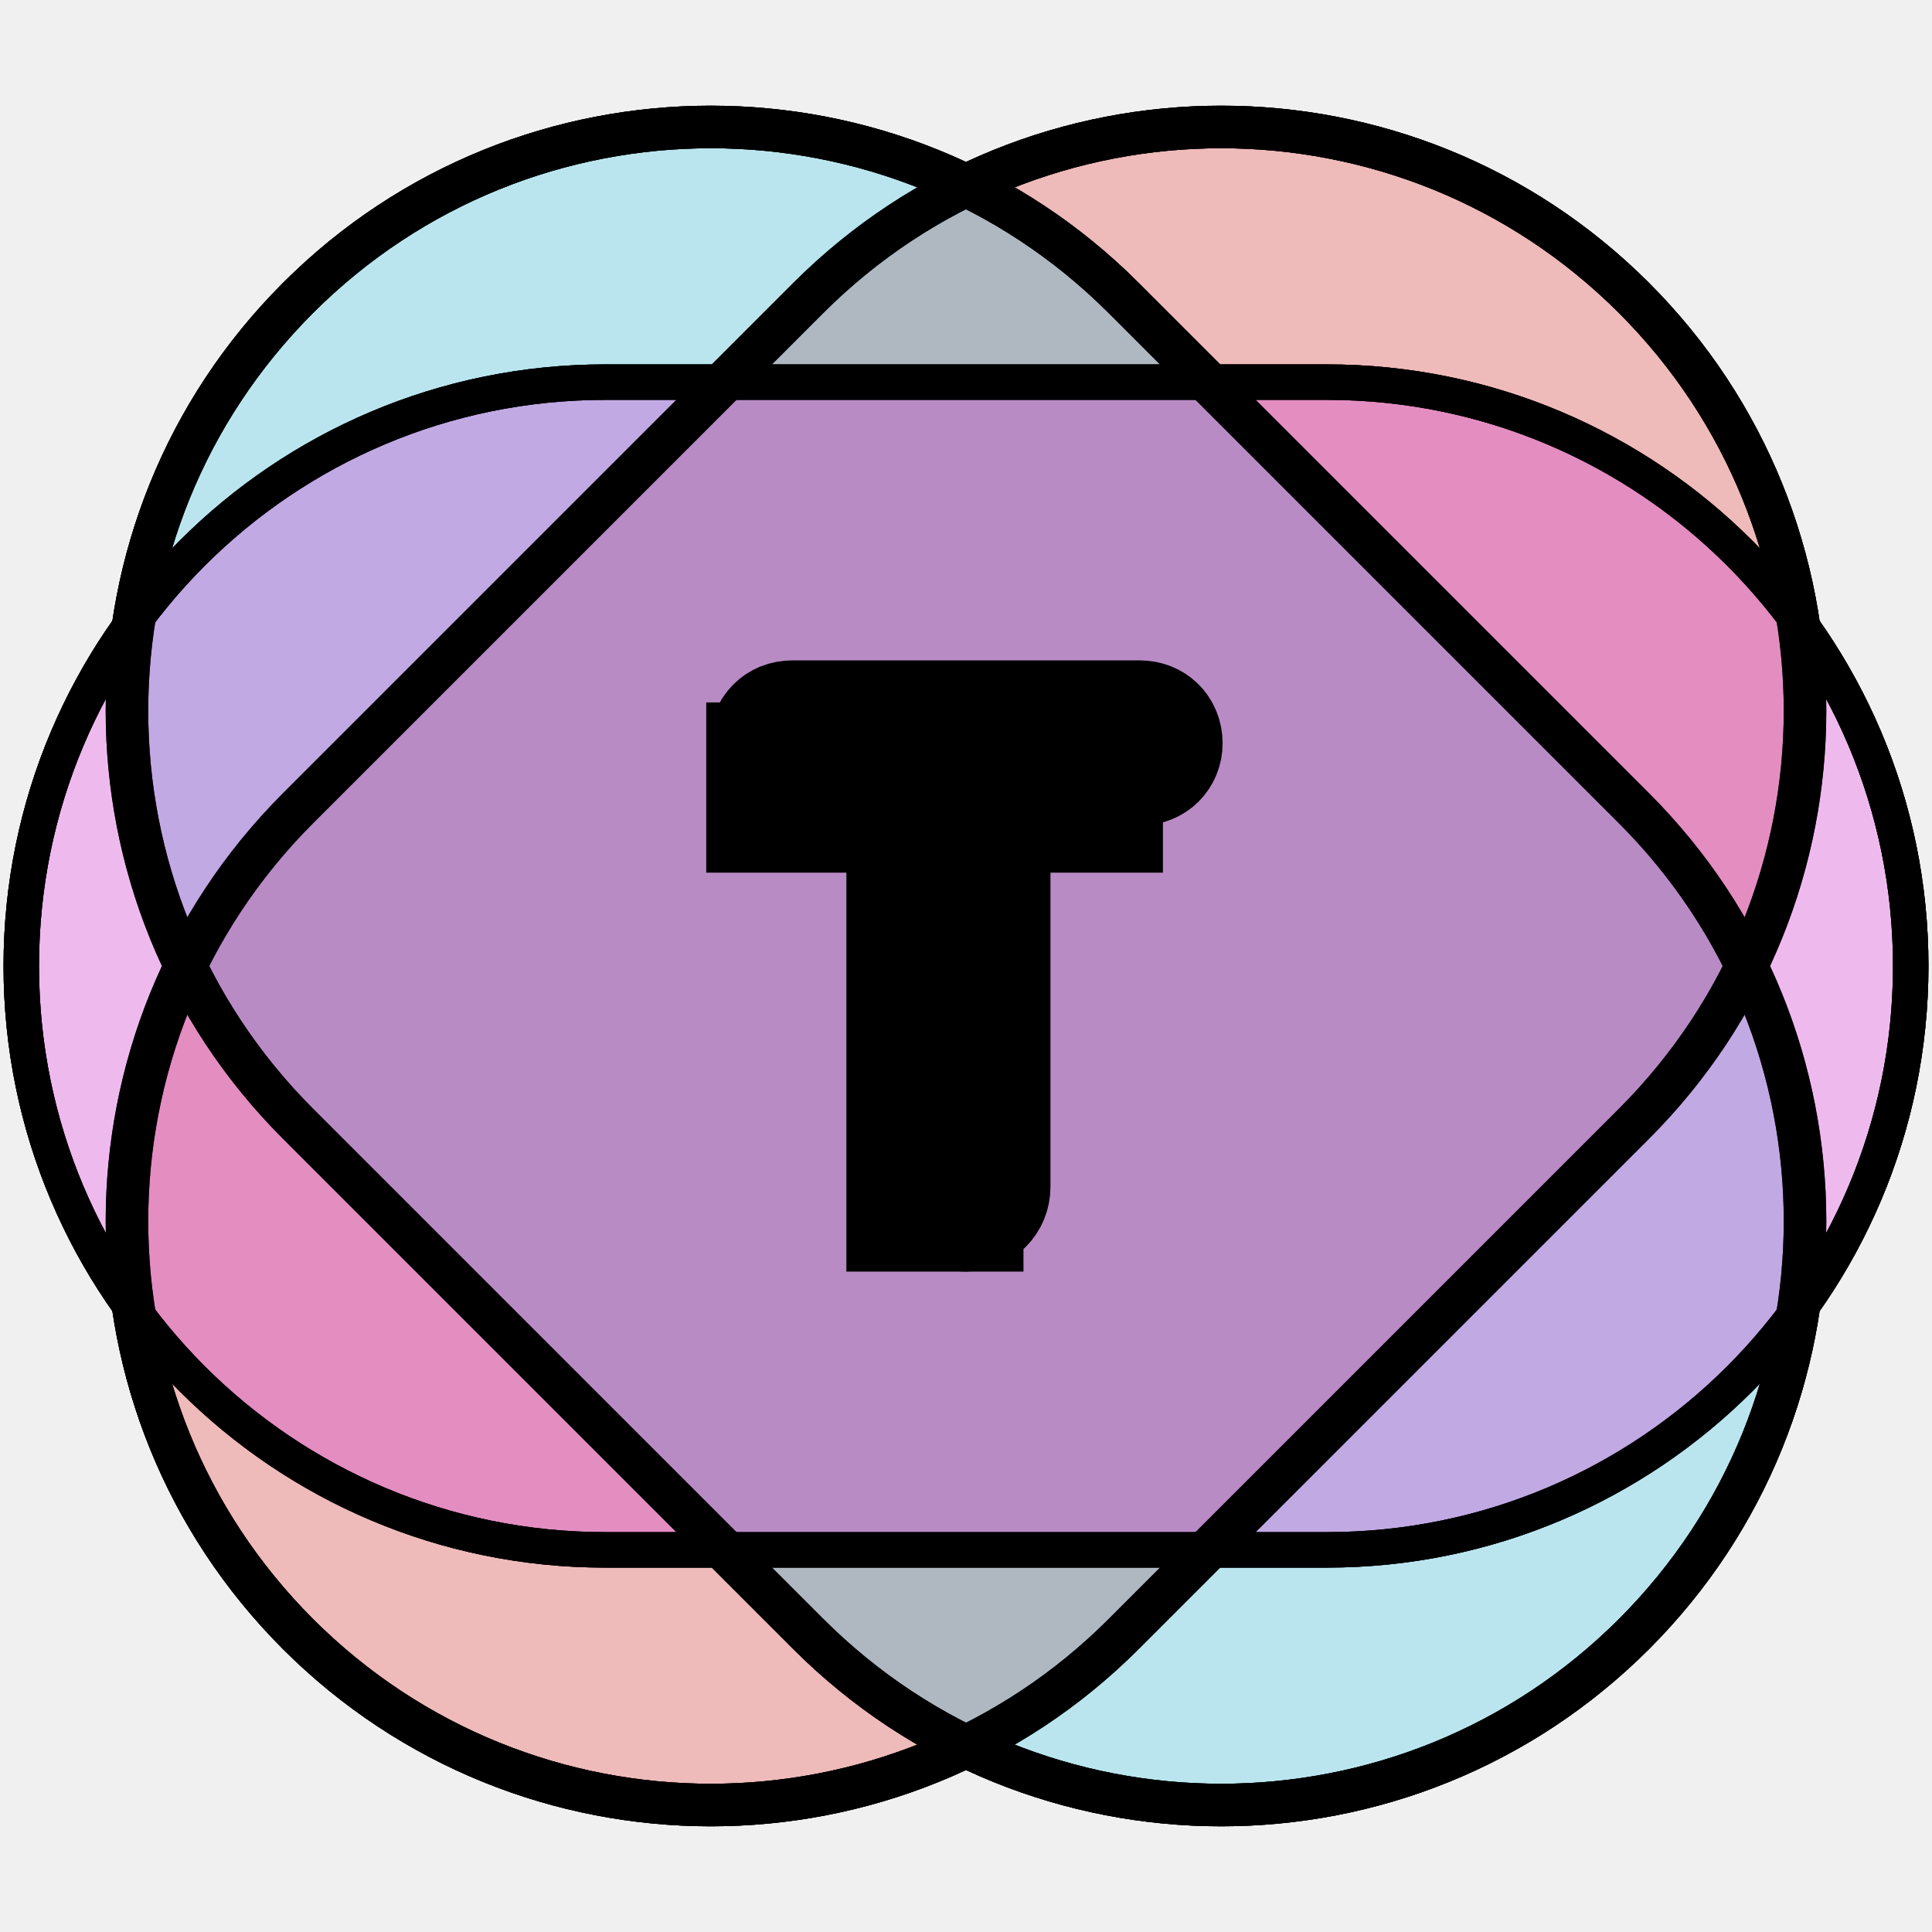
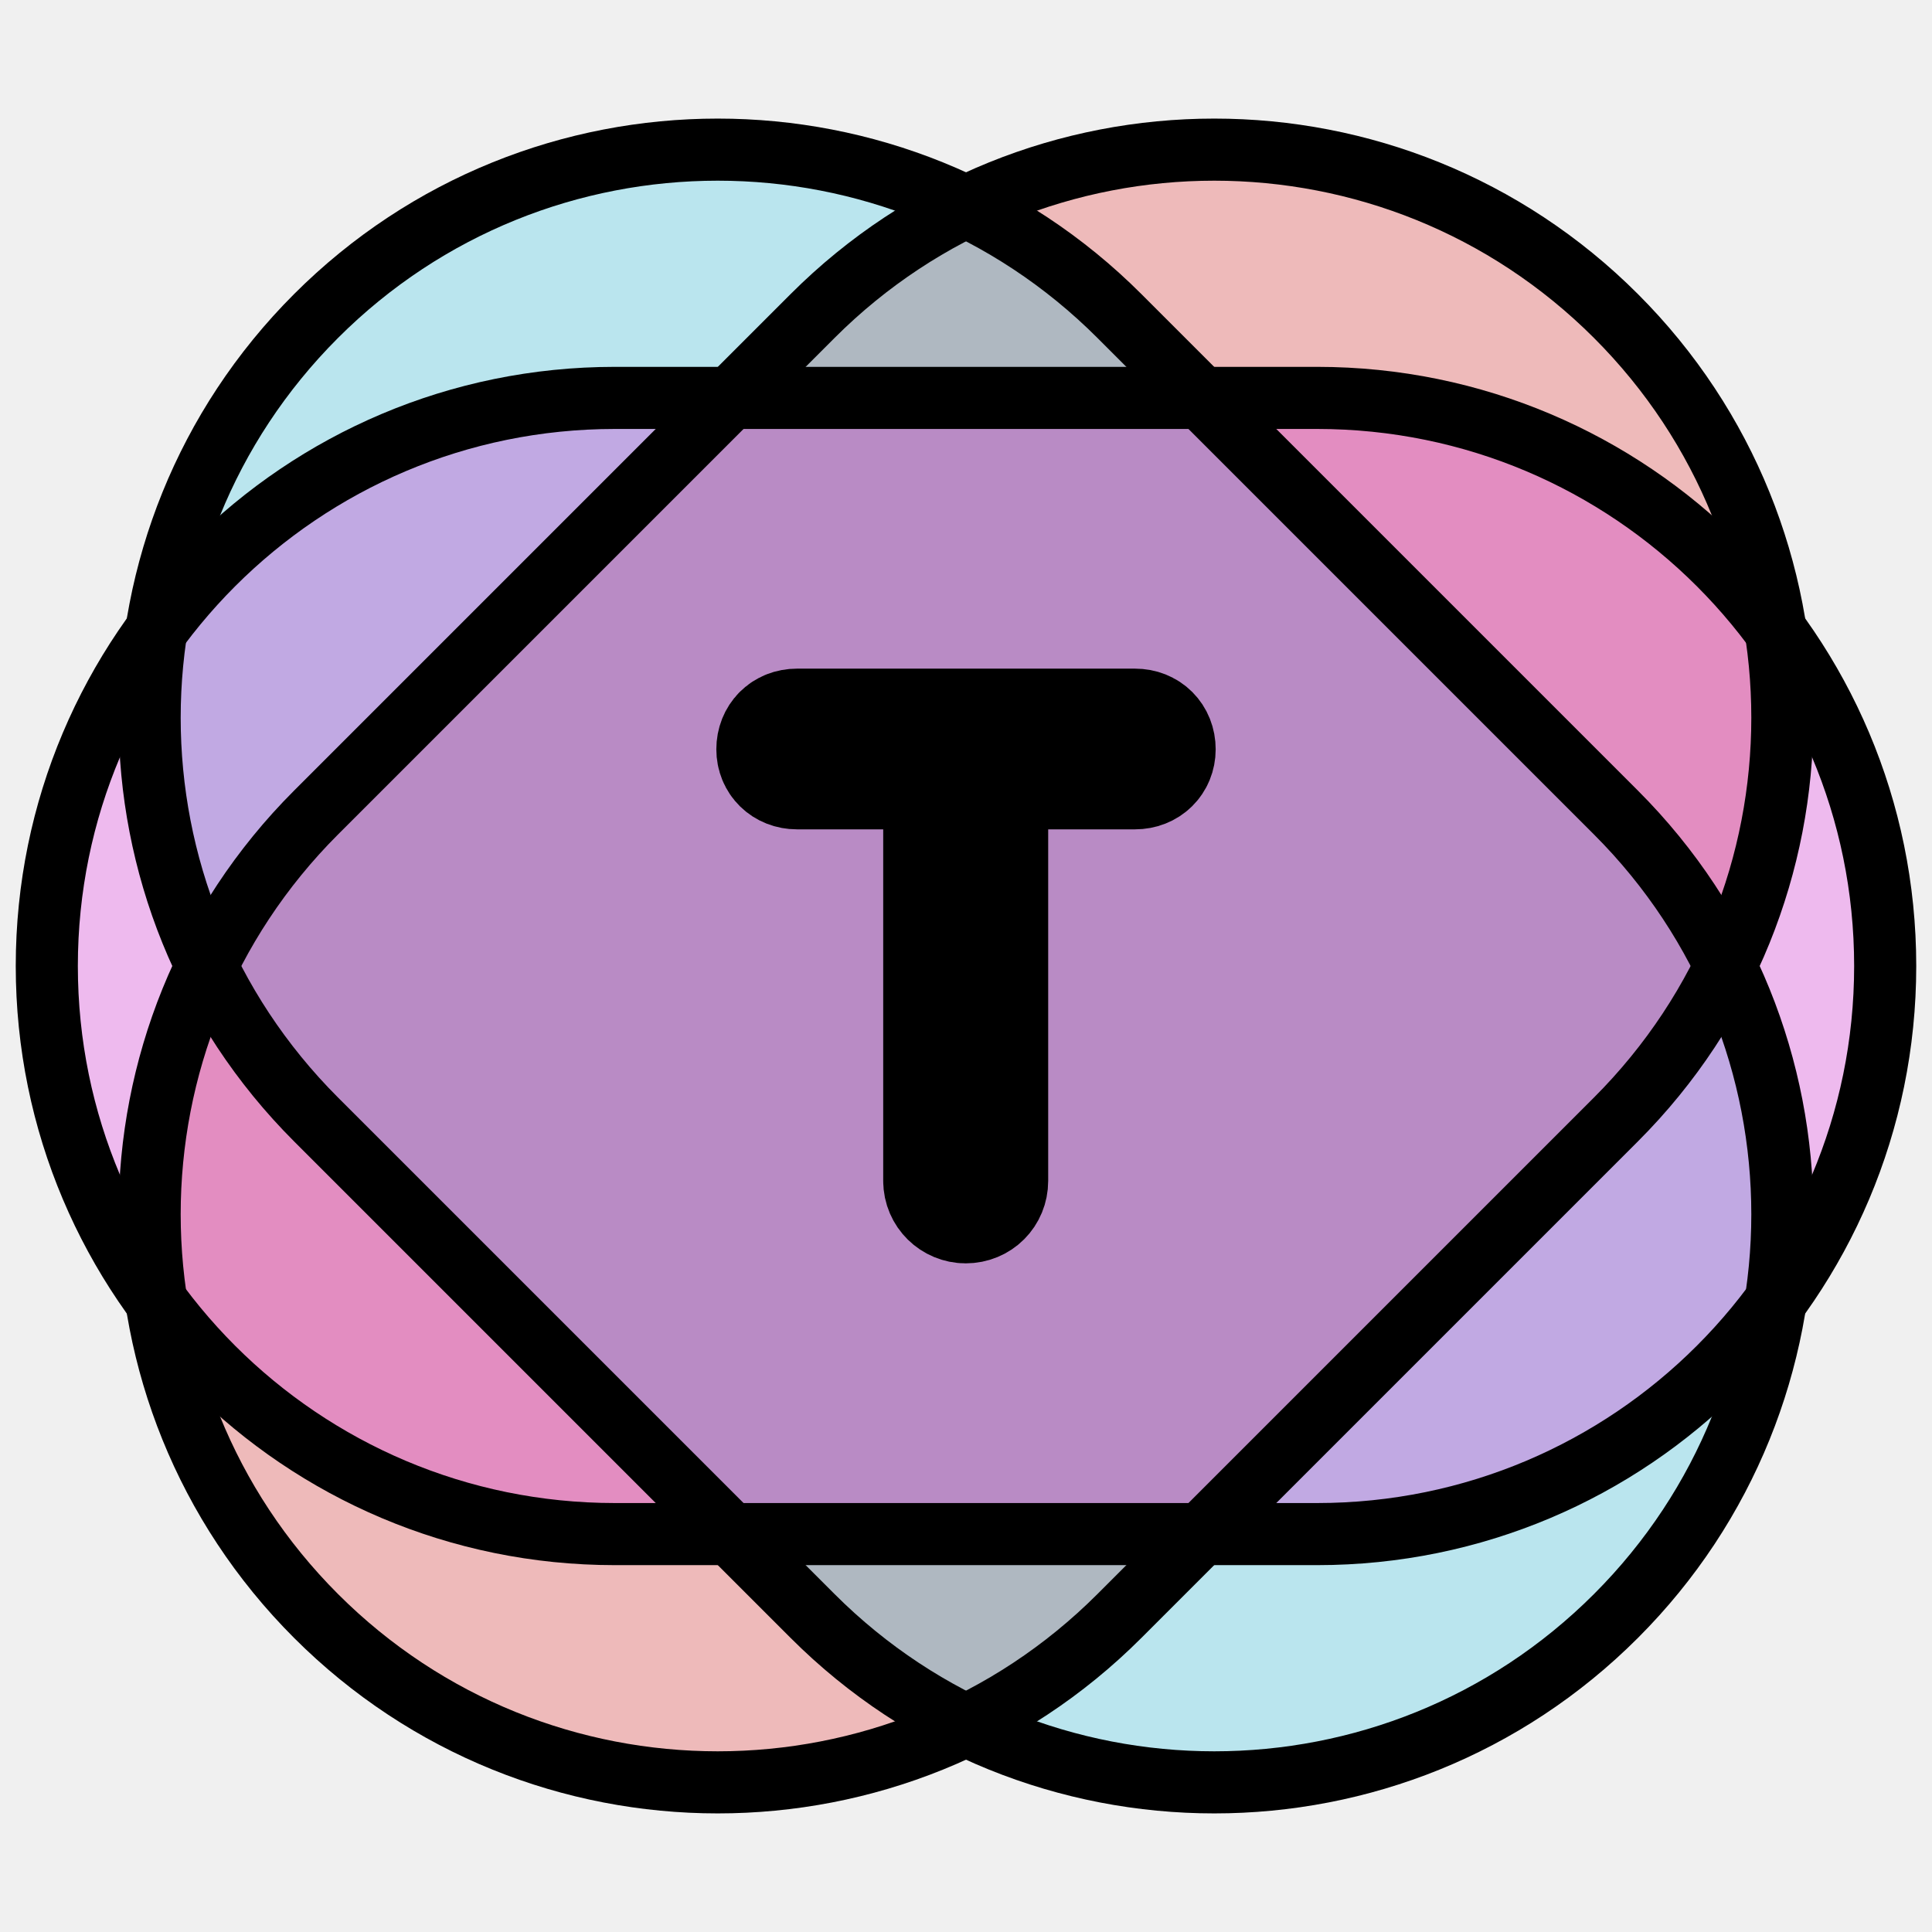
- <svg xmlns="http://www.w3.org/2000/svg" width="1362.17" height="1362.17" viewBox="0 0 360.408 360.408" version="1.1" id="svg1">
+ <svg xmlns="http://www.w3.org/2000/svg" width="1400" height="1400" viewBox="0 0 370.417 370.417" version="1.1" id="svg1">
  <defs id="defs1">
    </defs>
-   <g id="layer1" style="display:none" transform="translate(-84.37957,-84.37956)">
+   <g id="layer1" style="display:none" transform="translate(-77.14602,-61.3295)">
    <g id="layer3">
      <g id="g1" transform="translate(-37.73351,82.13465)">
        <g id="g2">
          <path style="fill:none;fill-opacity:1;fill-rule:nonzero;stroke:#000000;stroke-width:18.521;stroke-dasharray:none;stroke-opacity:1" d="m 481.428,173.788 c 0,0 -23.906,6.438 -23.906,6.438 3.363,12.487 4.09,28.513 -1.471,44.705 -4.531,13.193 -13.446,26.606 -26.722,36.417 -11.705,8.65 -26.959,14.462 -43.348,14.942 -15.039,0.44 -31.113,-3.706 -44.895,-12.729 -11.276,-7.299 -21.311,-17.922 -30.892,-31.223 -9.591,-13.316 -16.941,-26.483 -26.922,-42.502 -9.155,-14.694 -19.828,-30.473 -33.61,-43.985 -6.866,-6.733 -14.607,-12.954 -23.135,-18.086 -8.479,-5.103 -17.784,-9.16 -27.78,-11.529 -17.033,-3.953 -34.994,-2.643 -51.035,3.425 -16.049,6.072 -29.958,16.814 -39.84,30.261 -9.976,13.575 -15.743,29.737 -16.924,45.939 -1.203,16.513 2.346,32.902 9.564,46.979 8.188,16.103 21.029,29.027 35.546,37.778 15.148,9.131 32.129,13.84 48.542,14.929 17.101,1.387 33.899,-1.13 49.498,-6.206 16.15,-5.255 31.15,-13.29 44.266,-22.854 13.633,-9.941 25.498,-21.521 35.912,-33.71 10.918,-12.779 20.427,-26.448 28.774,-39.934 16.76,-27.081 33.851,-62.3 46.611,-86.058 3.102,-6.278 6.039,-11.825 8.72,-16.515 -2.683,4.693 -5.894,10.075 -9.517,16.079 -13.373,23.97 -30.722,58.072 -48.242,84.952 -8.609,13.208 -18.342,26.481 -29.416,38.784 -10.565,11.738 -22.463,22.719 -35.961,32 -12.965,8.913 -27.609,16.209 -43.156,20.769 -15.021,4.406 -30.872,6.249 -46.7,4.476 -15.191,-1.946 -30.286,-7.275 -43.181,-16.241 -12.368,-8.6 -22.581,-20.545 -28.501,-34.452 -5.133,-12.194 -6.917,-25.813 -4.941,-38.859 1.941,-12.81 7.504,-24.997 15.85,-34.65 8.275,-9.569 19.249,-16.61 31.079,-20.03 11.836,-3.422 24.496,-3.224 35.792,0.379 6.638,2.065 12.964,5.312 18.897,9.454 5.979,4.175 11.521,9.234 16.51,14.825 10.206,11.432 18.348,25.073 26.17,39.626 7.932,14.756 15.81,30.954 25.427,46.218 10.126,16.069 22.612,31.732 38.922,43.753 20.375,14.902 44.768,22.625 68.574,23.057 25.908,0.47 50.516,-7.575 70.113,-20.87 22.189,-15.054 37.449,-36.16 45.642,-58.024 9.975,-26.617 9.254,-53.142 3.592,-74.165 z" id="path11" />
        </g>
      </g>
      <path style="fill:#000000;stroke:#000000;stroke-width:0.265;stroke-opacity:1" id="path1" d="m 327.706,203.557 -38.742,-67.103 -38.742,-67.103 77.484,-2e-6 77.484,-2e-6 -38.742,67.103 z" transform="matrix(0.631158,-0.3643993,0.3643993,0.631158,134.0013,185.2975)" />
    </g>
  </g>
-   <g id="layer2" style="display:none" transform="translate(-84.37957,-84.37956)">
+   <g id="layer2" style="display:none" transform="translate(-79.37501,-79.375)">
    <text xml:space="preserve" style="font-size:117.198px;fill:none;fill-opacity:1;stroke:#000000;stroke-width:12.82;stroke-dasharray:none;stroke-dashoffset:0;stroke-opacity:1" x="226.201" y="310.349" id="text24">
      <tspan id="tspan24" style="font-style:normal;font-variant:normal;font-weight:normal;font-stretch:normal;font-family:Comfortaa;-inkscape-font-specification:Comfortaa;stroke-width:12.82;stroke-dasharray:none" x="226.201" y="310.349">T</tspan>
    </text>
    <rect style="fill:none;stroke:#000000;stroke-width:5.292;stroke-dasharray:none" id="rect5-1" width="217.838" height="352.47" x="265.258" y="-176.235" ry="108.919" transform="rotate(45)" />
    <rect style="fill:none;stroke:#000000;stroke-width:5.292;stroke-dasharray:none" id="rect5-1-3-6" width="217.838" height="352.47" x="215.128" y="-363.324" ry="108.919" transform="rotate(75)" />
    <rect style="fill:none;stroke:#000000;stroke-width:5.292;stroke-dasharray:none" id="rect5-1-2" width="217.838" height="352.47" x="78.169" y="-500.282" ry="108.919" transform="rotate(105)" />
    <rect style="fill:none;stroke:#000000;stroke-width:5.292;stroke-dasharray:none" id="rect5-1-3-6-7" width="217.838" height="352.47" x="-108.919" y="-550.412" ry="108.919" transform="rotate(135)" />
  </g>
-   <g id="g8" style="display:none" transform="translate(-84.37957,-84.37956)">
+   <g id="g8" style="display:none" transform="translate(-79.375,-79.375)">
    <text xml:space="preserve" style="font-size:117.198px;fill:none;fill-opacity:1;stroke:#000000;stroke-width:12.82;stroke-dasharray:none;stroke-dashoffset:0;stroke-opacity:1" x="226.201" y="310.349" id="text5">
      <tspan id="tspan5" style="font-style:normal;font-variant:normal;font-weight:normal;font-stretch:normal;font-family:Comfortaa;-inkscape-font-specification:Comfortaa;stroke-width:12.82;stroke-dasharray:none" x="226.201" y="310.349">T</tspan>
    </text>
    <rect style="fill:none;stroke:#000000;stroke-width:9.26;stroke-dasharray:none" id="rect5" width="217.838" height="352.47" x="265.258" y="-176.235" ry="108.919" transform="rotate(45)" />
    <rect style="fill:none;stroke:#000000;stroke-width:9.26;stroke-dasharray:none" id="rect8" width="217.838" height="352.47" x="-108.919" y="-550.412" ry="108.919" transform="rotate(135)" />
  </g>
-   <g id="g20" style="display:none" transform="translate(-84.37957,-84.37956)">
+   <g id="g20" style="display:none" transform="translate(-79.375,-79.375)">
    <text xml:space="preserve" style="font-size:117.198px;display:inline;fill:none;fill-opacity:1;stroke:#000000;stroke-width:23.812;stroke-dasharray:none;stroke-dashoffset:0;stroke-opacity:1" x="226.201" y="310.349" id="text19">
      <tspan id="tspan19" style="font-style:normal;font-variant:normal;font-weight:normal;font-stretch:normal;font-family:Comfortaa;-inkscape-font-specification:Comfortaa;stroke-width:23.812;stroke-dasharray:none" x="226.201" y="310.349">T</tspan>
    </text>
    <rect style="display:inline;fill:none;stroke:#000000;stroke-width:7.938;stroke-dasharray:none;stroke-dashoffset:0" id="rect19" width="217.838" height="352.47" x="265.258" y="-176.235" ry="108.919" transform="rotate(45)" />
    <rect style="fill:none;stroke:#000000;stroke-width:7.938;stroke-dasharray:none;stroke-dashoffset:0" id="rect20" width="217.838" height="352.47" x="-108.919" y="-550.412" ry="108.919" transform="rotate(135)" />
    <g id="g22" transform="rotate(-45,264.5833,264.5833)">
      <rect style="fill:none;stroke:#000000;stroke-width:7.938;stroke-dasharray:none;stroke-dashoffset:0" id="rect21" width="217.838" height="352.47" x="265.258" y="-176.235" ry="108.919" transform="rotate(45)" />
      <rect style="fill:none;stroke:#000000;stroke-width:7.938;stroke-dasharray:none;stroke-dashoffset:0" id="rect22" width="217.838" height="352.47" x="-108.919" y="-550.412" ry="108.919" transform="rotate(135)" />
    </g>
  </g>
-   <g id="g27" style="display:inline" transform="translate(-84.37957,-84.37956)">
+   <g id="g27" style="display:none" transform="translate(-79.375,-79.375)">
    <g id="g6" style="display:inline">
      <rect style="display:inline;opacity:1;fill:#ffffff;fill-opacity:1;stroke:#000000;stroke-width:7.938;stroke-dasharray:none;stroke-dashoffset:0" id="rect3" width="217.838" height="352.47" x="265.258" y="-176.235" ry="108.919" transform="rotate(45)" />
      <rect style="opacity:1;fill:#ffffff;fill-opacity:1;stroke:#000000;stroke-width:7.938;stroke-dasharray:none;stroke-dashoffset:0" id="rect4" width="217.838" height="352.47" x="-108.919" y="-550.412" ry="108.919" transform="rotate(135)" />
      <rect style="display:inline;opacity:1;fill:#ffffff;fill-opacity:1;stroke:#000000;stroke-width:6.615;stroke-dasharray:none;stroke-dashoffset:0" id="rect6" width="217.838" height="352.47" x="-108.919" y="-550.412" ry="108.919" transform="rotate(90,-187.0887,77.49466)" />
    </g>
    <g id="g3">
      <rect style="display:inline;fill:#ce3737;fill-opacity:0.342;stroke:#000000;stroke-width:7.938;stroke-dasharray:none;stroke-dashoffset:0" id="rect23" width="217.838" height="352.47" x="265.258" y="-176.235" ry="108.919" transform="rotate(45)" />
      <rect style="fill:#37b2ce;fill-opacity:0.342;stroke:#000000;stroke-width:7.938;stroke-dasharray:none;stroke-dashoffset:0" id="rect24" width="217.838" height="352.47" x="-108.919" y="-550.412" ry="108.919" transform="rotate(135)" />
      <rect style="display:inline;fill:#ce37ce;fill-opacity:0.342;stroke:#000000;stroke-width:6.615;stroke-dasharray:none;stroke-dashoffset:0" id="rect26" width="217.838" height="352.47" x="-108.919" y="-550.412" ry="108.919" transform="rotate(90,-187.0887,77.49466)" />
    </g>
-     <text xml:space="preserve" style="font-size:117.198px;display:inline;fill:none;fill-opacity:1;stroke:#000000;stroke-width:22.49;stroke-dasharray:none;stroke-dashoffset:0;stroke-opacity:1" x="226.201" y="310.349" id="text22">
-       <tspan id="tspan22" style="font-style:normal;font-variant:normal;font-weight:normal;font-stretch:normal;font-family:Comfortaa;-inkscape-font-specification:Comfortaa;stroke-width:22.49;stroke-dasharray:none" x="226.201" y="310.349">T</tspan>
-     </text>
+     <path style="font-size:117.198px;font-family:Comfortaa;-inkscape-font-specification:Comfortaa;fill:none;stroke:#000000;stroke-width:22.49" d="m 264.525,310.349 c 2.578,0 4.571,-1.992 4.571,-4.571 v -78.64 h 27.893 c 2.461,0 4.219,-1.758 4.219,-4.102 0,-2.461 -1.758,-4.219 -4.219,-4.219 h -64.81 c -2.461,0 -4.219,1.758 -4.219,4.219 0,2.344 1.758,4.102 4.219,4.102 h 27.776 v 78.64 c 0,2.578 2.11,4.571 4.571,4.571 z" id="text22" aria-label="T" />
  </g>
-   <g id="g37" style="display:inline" transform="translate(-84.37957,-84.37956)">
+   <g id="g37" style="display:none" transform="translate(-79.375,-79.375)">
    <rect style="display:inline;fill:#9c609c;fill-opacity:0;stroke:#000000;stroke-width:7.938;stroke-dasharray:none;stroke-dashoffset:0" id="rect35" width="217.838" height="352.47" x="265.258" y="-176.235" ry="108.919" transform="rotate(45)" />
    <rect style="fill:#9c609c;fill-opacity:0;stroke:#000000;stroke-width:7.938;stroke-dasharray:none;stroke-dashoffset:0" id="rect36" width="217.838" height="352.47" x="-108.919" y="-550.412" ry="108.919" transform="rotate(135)" />
    <rect style="display:inline;fill:#9c609c;fill-opacity:0;stroke:#000000;stroke-width:6.615;stroke-dasharray:none;stroke-dashoffset:0" id="rect37" width="217.838" height="352.47" x="-108.919" y="-550.412" ry="108.919" transform="rotate(90,-187.0887,77.49466)" />
    <path style="font-size:117.198px;font-family:Comfortaa;-inkscape-font-specification:Comfortaa;fill:none;stroke:#000000;stroke-width:22.49" d="m 264.525,310.349 c 2.578,0 4.571,-1.992 4.571,-4.571 v -78.64 h 27.893 c 2.461,0 4.219,-1.758 4.219,-4.102 0,-2.461 -1.758,-4.219 -4.219,-4.219 h -64.81 c -2.461,0 -4.219,1.758 -4.219,4.219 0,2.344 1.758,4.102 4.219,4.102 h 27.776 v 78.64 c 0,2.578 2.11,4.571 4.571,4.571 z" id="text37" aria-label="T" />
  </g>
+   <g id="g12" style="display:inline" transform="translate(-79.37499,-79.375)">
+     <g id="g7" style="display:inline">
+       <rect style="display:inline;opacity:1;fill:#ffffff;fill-opacity:1;stroke:#000000;stroke-width:7.938;stroke-dasharray:none;stroke-dashoffset:0" id="rect1" width="217.838" height="352.47" x="265.258" y="-176.235" ry="108.919" transform="rotate(45)" />
+       <rect style="opacity:1;fill:#ffffff;fill-opacity:1;stroke:#000000;stroke-width:7.938;stroke-dasharray:none;stroke-dashoffset:0" id="rect2" width="217.838" height="352.47" x="-108.919" y="-550.412" ry="108.919" transform="rotate(135)" />
+       <rect style="display:inline;opacity:1;fill:#ffffff;fill-opacity:1;stroke:#000000;stroke-width:6.615;stroke-dasharray:none;stroke-dashoffset:0" id="rect7" width="217.838" height="352.47" x="-108.919" y="-550.412" ry="108.919" transform="rotate(90,-187.0887,77.49466)" />
+     </g>
+     <g id="g11">
+       <rect style="display:inline;fill:#ce3737;fill-opacity:0.342;stroke:#000000;stroke-width:7.938;stroke-dasharray:none;stroke-dashoffset:0" id="rect9" width="217.838" height="352.47" x="265.258" y="-176.235" ry="108.919" transform="rotate(45)" />
+       <rect style="fill:#37b2ce;fill-opacity:0.342;stroke:#000000;stroke-width:7.938;stroke-dasharray:none;stroke-dashoffset:0" id="rect10" width="217.838" height="352.47" x="-108.919" y="-550.412" ry="108.919" transform="rotate(135)" />
+       <rect style="display:inline;fill:#ce37ce;fill-opacity:0.342;stroke:#000000;stroke-width:6.615;stroke-dasharray:none;stroke-dashoffset:0" id="rect11" width="217.838" height="352.47" x="-108.919" y="-550.412" ry="108.919" transform="rotate(90,-187.0887,77.49466)" />
+     </g>
+     <path style="font-size:117.198px;font-family:Comfortaa;-inkscape-font-specification:Comfortaa;fill:none;stroke:#000000;stroke-width:22.49" d="m 264.525,310.349 c 2.578,0 4.571,-1.992 4.571,-4.571 v -78.64 h 27.893 c 2.461,0 4.219,-1.758 4.219,-4.102 0,-2.461 -1.758,-4.219 -4.219,-4.219 h -64.81 c -2.461,0 -4.219,1.758 -4.219,4.219 0,2.344 1.758,4.102 4.219,4.102 h 27.776 v 78.64 c 0,2.578 2.11,4.571 4.571,4.571 z" id="text11" aria-label="T" />
+     <g id="g14">
+       <rect style="display:inline;fill:#9c609c;fill-opacity:0;stroke:#000000;stroke-width:11.906;stroke-dasharray:none;stroke-dashoffset:0" id="rect35-9" width="217.838" height="352.47" x="265.258" y="-176.235" ry="108.919" transform="rotate(45,4.3275598e-6,-7.9079924e-7)" />
+       <rect style="display:inline;fill:#9c609c;fill-opacity:0;stroke:#000000;stroke-width:11.906;stroke-dasharray:none;stroke-dashoffset:0" id="rect36-3" width="217.838" height="352.47" x="-108.919" y="-550.412" ry="108.919" transform="rotate(135)" />
+       <rect style="display:inline;fill:#9c609c;fill-opacity:0;stroke:#000000;stroke-width:11.906;stroke-dasharray:none;stroke-dashoffset:0" id="rect37-6" width="217.838" height="352.47" x="-108.919" y="-550.412" ry="108.919" transform="rotate(90,-187.0887,77.49466)" />
+     </g>
+   </g>
</svg>
